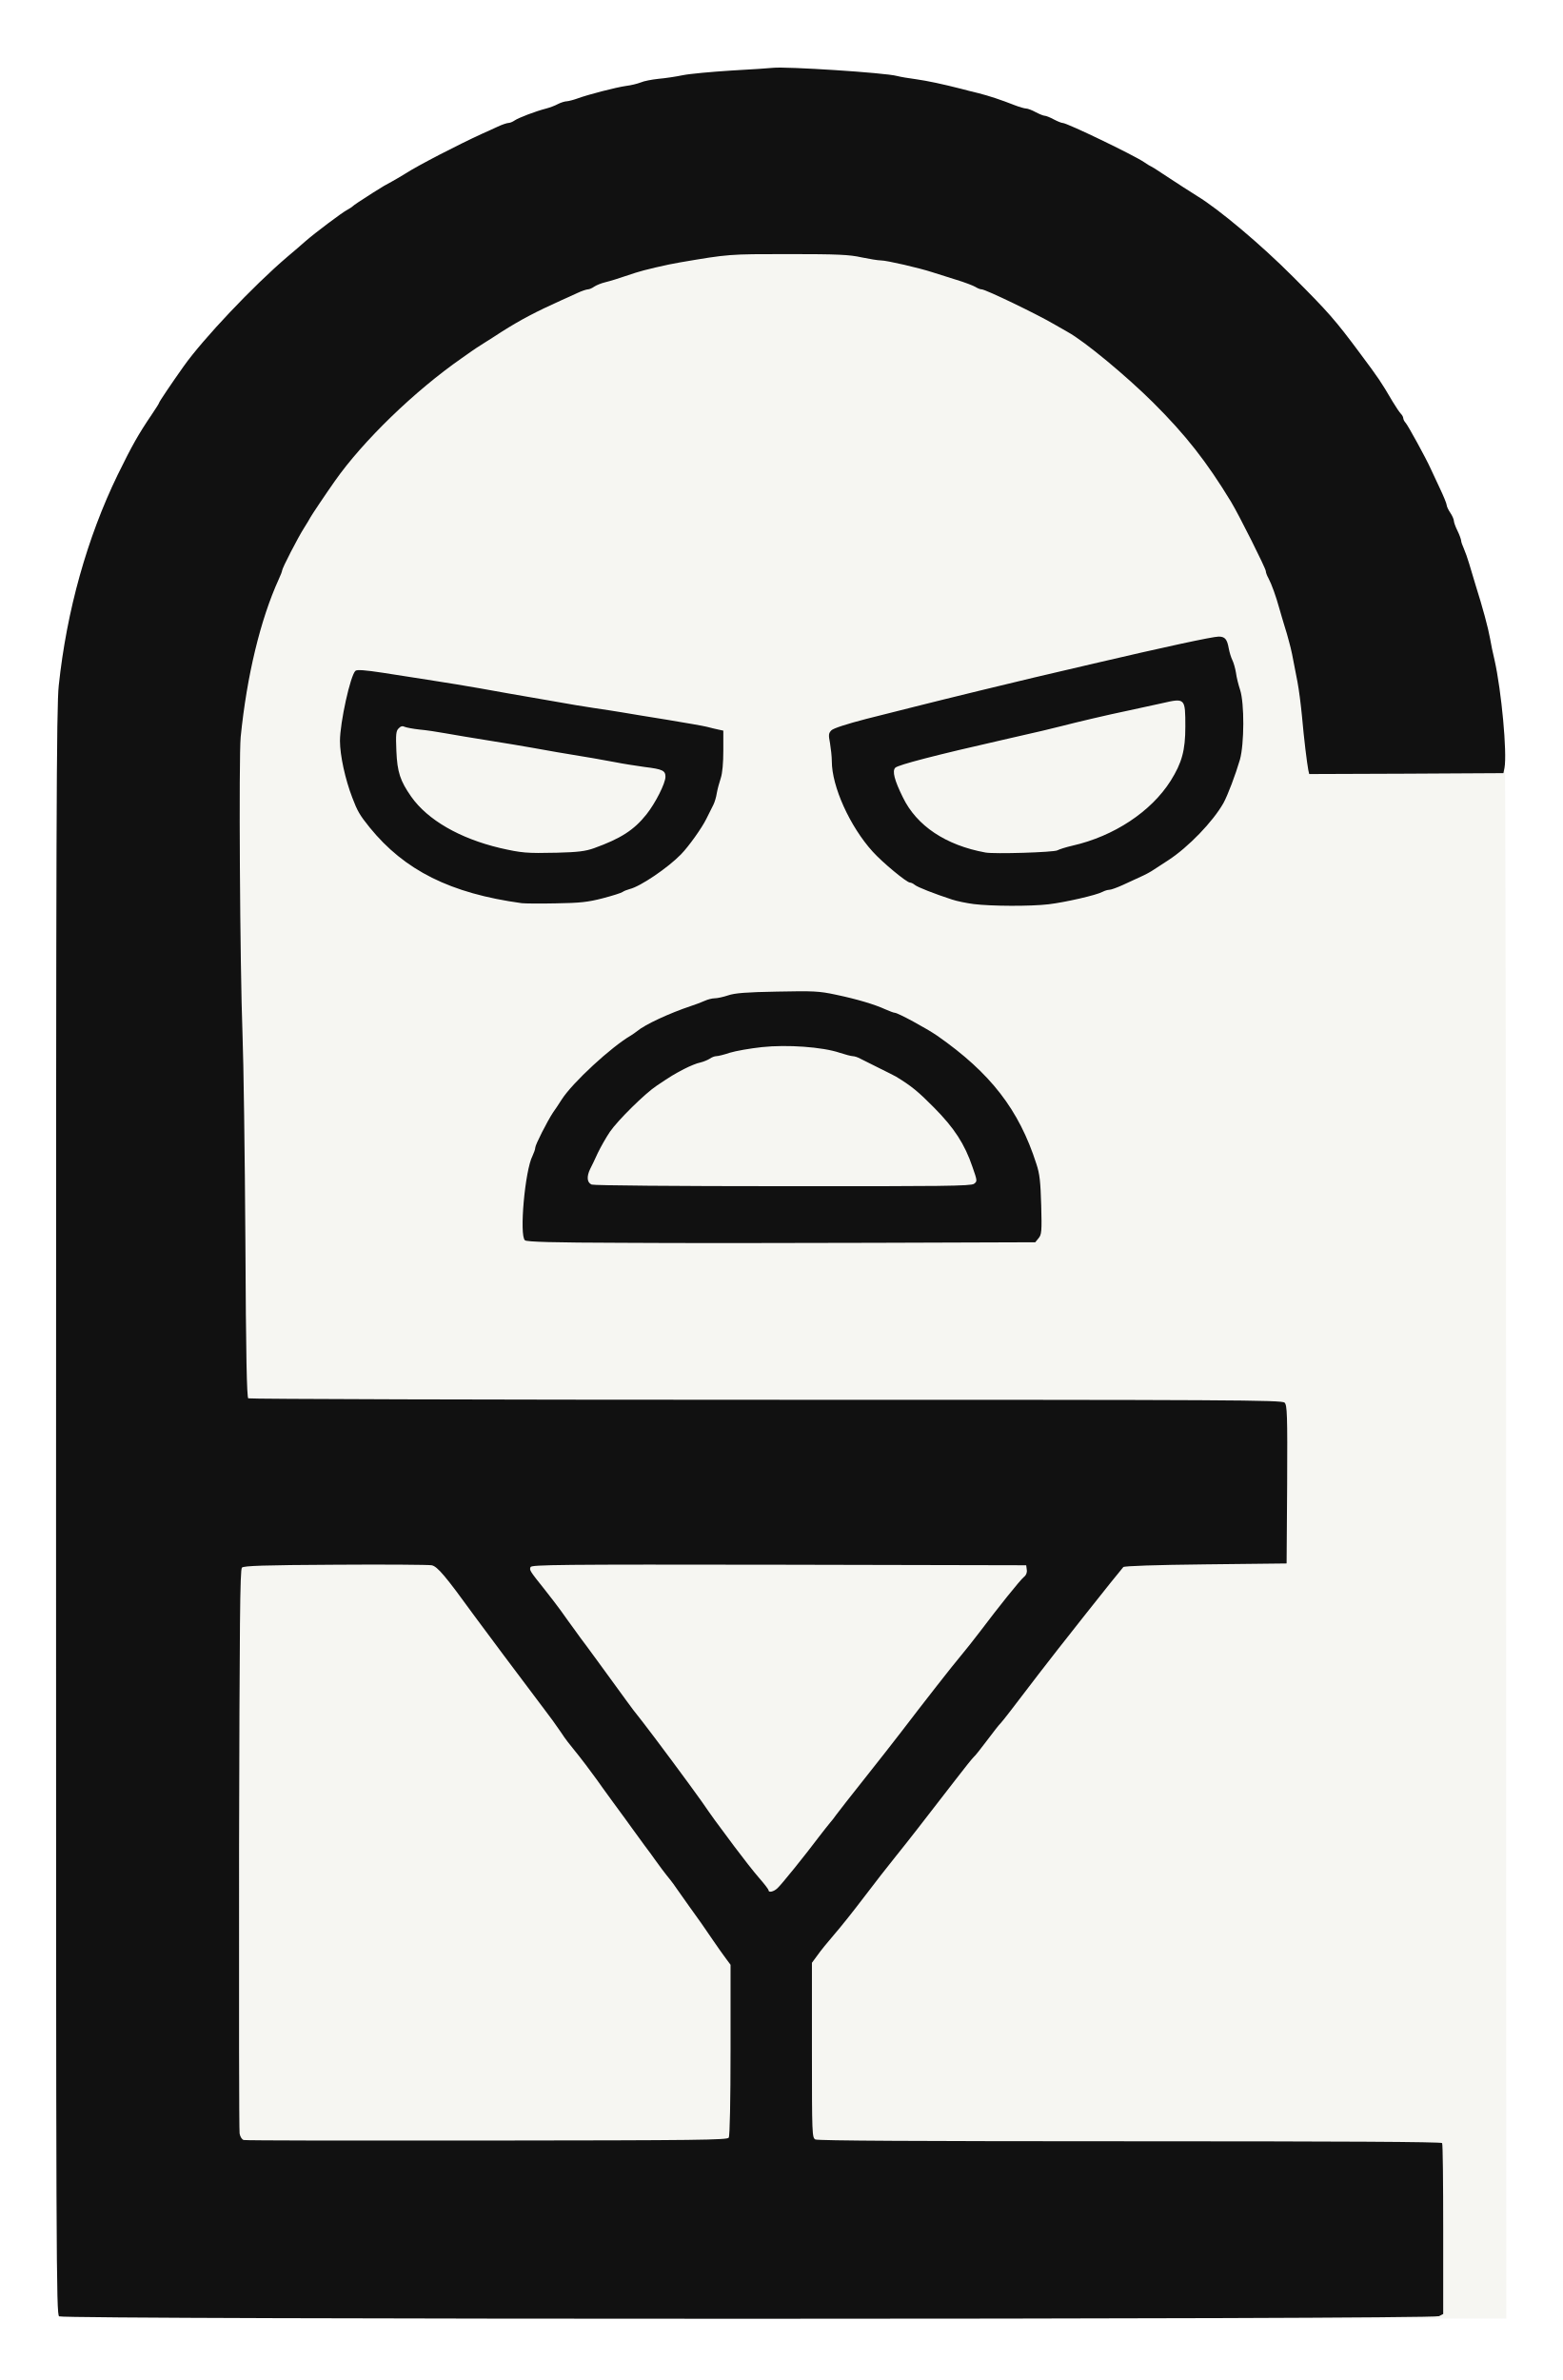
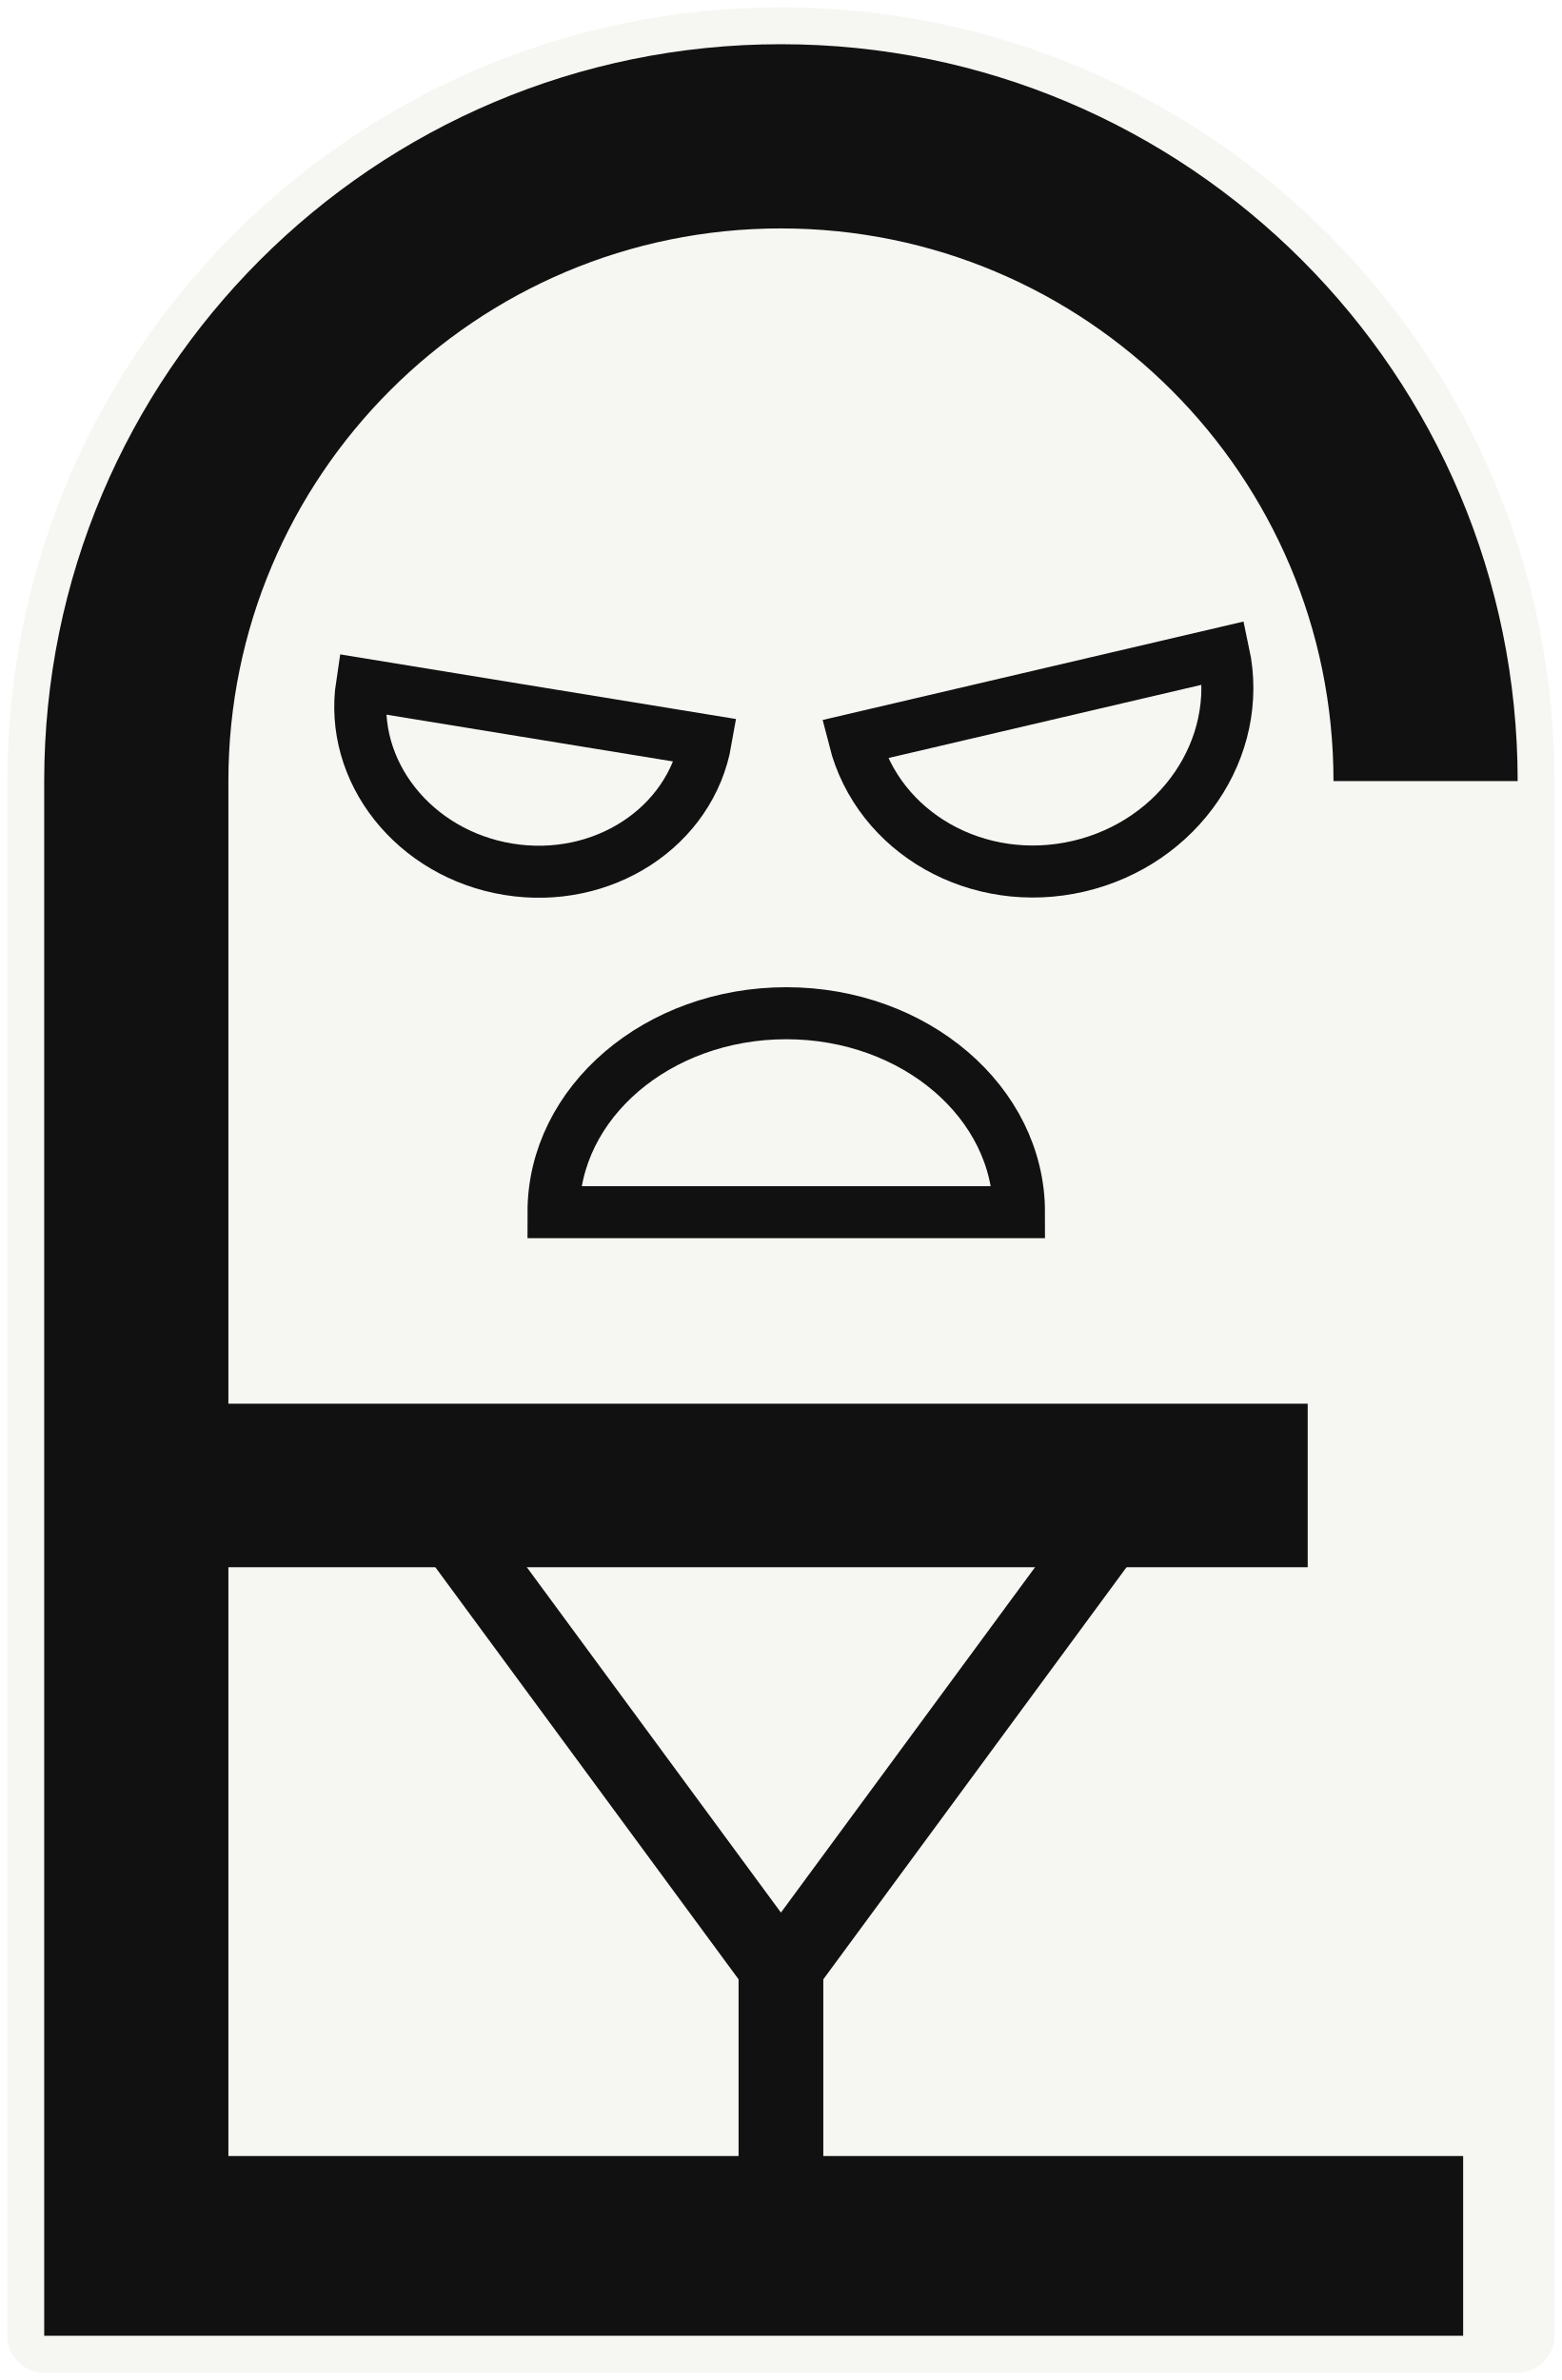
- <svg xmlns="http://www.w3.org/2000/svg" viewBox="0 0 864 1316">
-   <path fill="#f6f6f2" d="M32.7,1280.8C31.1,1279.6 31.0,1252.2 31.0,836.0C31.0,455.6 31.2,390.6 32.5,379.0C36.9,337.6 48.2,297.3 65.1,262.5C73.0,246.4 76.4,240.3 84.2,228.8C86.3,225.7 88.0,223.0 88.0,222.7C88.0,222.2 94.8,212.1 101.6,202.5C112.4,187.3 140.0,158.1 158.9,142.0C162.5,139.0 167.0,135.1 168.9,133.4C174.3,128.7 189.3,117.4 192.1,116.0C193.4,115.3 194.7,114.4 195.0,114.1C195.5,113.5 199.3,111.0 206.5,106.4C212.0,102.9 213.5,102.1 216.5,100.5C218.2,99.6 221.5,97.6 224.0,96.1C230.9,91.6 253.4,80.0 266.5,74.0C268.7,73.0 272.6,71.3 275.1,70.1C277.6,68.9 280.4,68.0 281.1,68.0C281.9,68.0 283.5,67.4 284.6,66.6C286.8,65.1 296.2,61.5 302.1,60.0C304.0,59.5 307.0,58.4 308.6,57.5C310.2,56.7 312.4,56.0 313.5,56.0C314.6,55.9 317.3,55.2 319.5,54.4C325.2,52.3 340.6,48.3 346.3,47.5C348.9,47.2 352.5,46.3 354.3,45.6C356.1,44.8 360.4,44.0 364.0,43.6C367.6,43.3 373.7,42.4 377.5,41.6C381.4,40.8 393.5,39.7 404.5,39.0C415.5,38.4 425.9,37.7 427.5,37.5C434.6,36.7 489.4,40.2 496.0,42.0C497.9,42.5 502.6,43.3 506.5,43.8C512.9,44.7 521.3,46.5 531.5,49.1C533.7,49.7 538.0,50.8 541.0,51.5C546.9,53.0 553.6,55.2 561.2,58.2C563.8,59.2 566.6,60.0 567.4,60.0C568.3,60.0 570.7,60.9 572.7,62.0C574.8,63.1 577.0,64.0 577.7,64.0C578.4,64.0 580.7,64.9 582.7,66.0C584.8,67.1 587.0,68.0 587.7,68.0C590.1,68.0 626.8,85.7 632.6,89.6C634.5,90.9 636.3,92.0 636.5,92.0C636.7,92.0 639.5,93.7 642.7,95.9C649.8,100.6 659.9,107.1 662.2,108.5C673.9,115.6 697.3,135.2 715.0,153.0C734.4,172.4 738.4,176.9 752.2,195.5C762.5,209.3 763.7,211.1 770.1,222.0C771.9,225.0 774.0,228.1 774.7,228.8C775.4,229.5 776.0,230.6 776.0,231.2C776.0,231.8 776.6,233.1 777.4,233.9C778.7,235.4 788.6,253.4 791.1,259.0C791.8,260.4 794.0,265.2 796.1,269.7C798.3,274.3 800.0,278.5 800.0,279.2C800.0,279.9 800.9,281.9 802.0,283.5C803.1,285.1 804.0,287.2 804.0,288.0C804.0,288.8 804.9,291.3 806.0,293.5C807.1,295.7 807.9,298.1 808.0,298.8C808.0,299.6 808.7,301.6 809.5,303.3C810.3,305.1 811.6,308.8 812.4,311.5C813.2,314.2 814.8,319.6 816.0,323.5C819.9,335.8 823.0,347.3 824.0,353.0C824.5,356.0 825.6,361.4 826.5,365.0C829.2,376.8 831.2,393.3 832.1,409.5C832.5,418.3 832.9,618.2 832.9,853.8L833.0,1282.0L433.7,1282.0C115.8,1282.0 34.0,1281.7 32.7,1280.8Z" />
-   <path fill="#111" d="M32.7,1280.8C31.1,1279.6 31.0,1252.2 31.0,836.0C31.0,455.6 31.2,390.6 32.5,379.0C36.9,337.6 48.2,297.3 65.1,262.5C73.0,246.4 76.4,240.3 84.2,228.8C86.3,225.7 88.0,223.0 88.0,222.7C88.0,222.2 94.8,212.1 101.6,202.5C112.4,187.3 140.0,158.1 158.9,142.0C162.5,139.0 167.0,135.1 168.9,133.4C174.3,128.7 189.3,117.4 192.1,116.0C193.4,115.3 194.7,114.4 195.0,114.1C195.5,113.5 199.3,111.0 206.5,106.4C212.0,102.9 213.5,102.1 216.5,100.5C218.2,99.6 221.5,97.6 224.0,96.1C230.9,91.6 253.4,80.0 266.5,74.0C268.7,73.0 272.6,71.3 275.1,70.1C277.6,68.9 280.4,68.0 281.1,68.0C281.9,68.0 283.5,67.4 284.6,66.6C286.8,65.1 296.2,61.5 302.1,60.0C304.0,59.5 307.0,58.4 308.6,57.5C310.2,56.7 312.4,56.0 313.5,56.0C314.6,55.9 317.3,55.2 319.5,54.4C325.2,52.3 340.6,48.3 346.3,47.5C348.9,47.2 352.5,46.3 354.3,45.6C356.1,44.8 360.4,44.0 364.0,43.6C367.6,43.3 373.7,42.4 377.5,41.6C381.4,40.8 393.5,39.7 404.5,39.0C415.5,38.4 425.9,37.7 427.5,37.5C434.6,36.7 489.4,40.2 496.0,42.0C497.9,42.5 502.6,43.3 506.5,43.8C512.9,44.7 521.3,46.5 531.5,49.1C533.7,49.7 538.0,50.8 541.0,51.5C546.9,53.0 553.6,55.2 561.2,58.2C563.8,59.2 566.6,60.0 567.4,60.0C568.3,60.0 570.7,60.9 572.7,62.0C574.8,63.1 577.0,64.0 577.7,64.0C578.4,64.0 580.7,64.9 582.7,66.0C584.8,67.1 587.0,68.0 587.7,68.0C590.1,68.0 626.8,85.7 632.6,89.6C634.5,90.9 636.3,92.0 636.5,92.0C636.7,92.0 639.5,93.7 642.7,95.9C649.8,100.6 659.9,107.1 662.2,108.5C673.9,115.6 697.3,135.2 715.0,153.0C734.4,172.4 738.4,176.9 752.2,195.5C762.5,209.3 763.7,211.1 770.1,222.0C771.9,225.0 774.0,228.1 774.7,228.8C775.4,229.5 776.0,230.6 776.0,231.2C776.0,231.8 776.6,233.1 777.4,233.9C778.7,235.4 788.6,253.4 791.1,259.0C791.8,260.4 794.0,265.2 796.1,269.7C798.3,274.3 800.0,278.5 800.0,279.2C800.0,279.9 800.9,281.9 802.0,283.5C803.1,285.1 804.0,287.2 804.0,288.0C804.0,288.8 804.9,291.3 806.0,293.5C807.1,295.7 807.9,298.1 808.0,298.8C808.0,299.6 808.7,301.6 809.5,303.3C810.3,305.1 811.6,308.8 812.4,311.5C813.2,314.2 814.8,319.6 816.0,323.5C819.9,335.8 823.0,347.3 824.0,353.0C824.5,356.0 825.6,361.4 826.5,365.0C830.3,381.9 833.5,416.3 832.0,424.5L831.4,427.5L777.7,427.8L724.0,428.0L723.5,425.8C722.8,422.2 721.1,408.6 720.0,396.0C719.4,389.7 718.3,381.1 717.5,377.0C714.5,361.1 714.1,359.4 712.9,355.0C712.3,352.5 711.1,348.5 710.3,346.0C709.5,343.5 708.3,339.2 707.5,336.5C705.6,329.6 703.2,323.0 701.5,319.8C700.7,318.4 700.0,316.6 700.0,315.8C700.0,314.3 685.2,284.8 680.8,277.5C667.3,255.3 655.7,240.5 637.6,222.5C622.9,207.9 599.9,188.8 590.5,183.6C588.9,182.7 585.7,180.9 583.5,179.6C573.9,173.9 545.0,160.0 542.9,160.0C542.1,160.0 540.6,159.4 539.5,158.7C538.4,158.0 533.5,156.1 528.5,154.6C523.5,153.0 517.7,151.2 515.5,150.5C508.5,148.2 490.4,144.0 487.2,144.0C485.6,144.0 480.7,143.2 476.4,142.3C469.8,140.8 463.1,140.5 436.0,140.5C402.8,140.5 403.1,140.5 376.0,145.1C369.3,146.2 355.6,149.4 351.5,150.8C340.5,154.5 338.1,155.2 334.6,156.1C332.5,156.6 329.8,157.7 328.6,158.5C327.5,159.3 325.9,160.0 325.1,160.0C324.4,160.0 321.6,160.9 319.1,162.1C316.6,163.3 312.7,165.0 310.5,166.0C296.5,172.3 288.1,176.7 277.5,183.4C274.8,185.2 270.2,188.1 267.5,189.8C264.8,191.5 261.7,193.5 260.8,194.2C259.8,194.9 257.4,196.6 255.4,198.0C229.4,216.1 200.8,243.7 185.1,266.1C180.1,273.2 172.6,284.4 171.7,286.0C171.3,286.8 169.7,289.5 168.1,292.0C164.9,297.0 156.0,314.2 156.0,315.5C156.0,315.9 155.2,318.1 154.1,320.4C144.0,342.6 136.5,373.7 133.1,407.5C132.0,418.8 132.7,534.1 134.1,571.5C134.7,586.9 135.4,638.4 135.7,686.0C136.0,750.4 136.5,772.7 137.3,773.2C138.0,773.6 266.8,774.0 423.7,774.0C682.4,774.0 709.0,774.1 710.4,775.6C711.8,777.0 712.0,782.1 711.8,820.8L711.5,864.5L666.8,865.0C638.9,865.3 621.7,865.9 621.2,866.5C618.9,869.0 583.4,913.8 574.5,925.5C559.5,945.2 554.7,951.4 553.3,952.9C552.5,953.6 549.2,957.9 545.8,962.4C542.5,966.8 539.2,971.0 538.5,971.5C537.9,972.0 533.3,977.7 528.4,984.1C508.6,1009.7 503.2,1016.7 495.8,1025.9C491.5,1031.2 483.4,1041.6 477.8,1049.0C472.2,1056.4 464.8,1065.7 461.3,1069.7C457.9,1073.6 453.7,1078.8 452.1,1081.1L449.0,1085.3L449.0,1133.6C449.0,1180.4 449.1,1182.0 450.9,1183.0C452.2,1183.7 508.2,1184.0 624.9,1184.0C741.6,1184.0 797.1,1184.3 797.5,1185.0C797.9,1185.6 798.1,1207.1 798.1,1232.8L798.1,1279.5L795.8,1280.7C792.4,1282.6 35.2,1282.6 32.7,1280.8ZM403.0,1182.0C403.6,1181.1 404.0,1161.3 404.0,1133.4L404.0,1086.4L401.4,1082.9C400.0,1081.0 396.8,1076.6 394.4,1073.0C388.6,1064.5 387.5,1062.9 381.0,1053.9C378.0,1049.6 374.8,1045.2 374.0,1044.0C373.2,1042.7 371.7,1040.8 370.8,1039.6C368.3,1036.6 363.8,1030.6 362.0,1028.0C361.2,1026.8 358.7,1023.4 356.5,1020.5C354.3,1017.5 351.3,1013.4 349.8,1011.3C348.3,1009.2 343.6,1002.7 339.3,996.9C335.0,991.0 330.8,985.2 330.0,984.0C327.9,981.0 320.6,971.3 316.7,966.6C314.9,964.4 312.8,961.7 312.0,960.5C311.2,959.2 309.6,957.0 308.5,955.4C307.5,953.8 304.3,949.5 301.5,945.8C289.2,929.5 265.2,897.5 262.5,893.7C246.4,871.5 241.9,866.1 238.7,865.5C236.9,865.2 212.9,865.0 185.3,865.2C145.8,865.4 134.8,865.8 133.8,866.8C132.7,867.9 132.5,897.4 132.2,1022.3C132.1,1107.1 132.2,1177.9 132.5,1179.7C132.8,1181.5 133.8,1183.1 134.8,1183.3C135.7,1183.6 196.3,1183.7 269.3,1183.6C386.1,1183.5 402.2,1183.3 403.0,1182.0ZM429.8,1044.2C431.9,1042.4 445.5,1025.5 453.0,1015.5C455.5,1012.3 458.2,1008.8 459.0,1007.9C459.8,1007.0 461.4,1005.0 462.5,1003.4C463.6,1001.9 470.6,992.9 478.1,983.5C485.5,974.2 494.5,962.7 498.1,958.0C510.7,941.5 527.2,920.4 531.3,915.6C533.6,912.9 538.4,906.8 542.0,902.1C552.1,888.7 564.1,873.7 566.3,871.9C567.5,871.0 568.1,869.4 567.8,867.9L567.5,865.5L430.7,865.2C309.2,865.0 293.9,865.2 293.4,866.5C292.7,868.2 292.8,868.4 301.5,879.3C304.8,883.4 308.6,888.5 310.0,890.4C311.4,892.4 313.2,894.9 314.0,896.0C314.8,897.1 316.6,899.6 318.0,901.5C319.4,903.5 322.1,907.2 324.1,909.8C326.0,912.4 332.5,921.2 338.5,929.5C344.5,937.8 349.8,945.0 350.2,945.5C350.6,946.0 352.9,949.0 355.3,952.0C361.7,960.2 381.9,987.4 388.1,996.2C394.4,1005.3 394.9,1006.0 406.1,1021.0C410.8,1027.3 417.0,1035.2 419.8,1038.4C422.7,1041.7 425.0,1044.7 425.0,1045.2C425.0,1046.6 427.7,1046.1 429.8,1044.2ZM343.6,687.2C306.1,687.1 291.3,686.7 290.3,685.8C287.1,683.2 290.3,647.1 294.5,639.1C295.3,637.4 296.0,635.4 296.0,634.6C296.0,633.0 302.7,619.9 305.8,615.2C306.9,613.7 309.0,610.5 310.6,608.0C316.6,598.6 338.1,578.8 349.0,572.5C350.0,571.9 351.5,570.8 352.4,570.1C356.7,566.5 370.3,560.2 382.0,556.3C384.5,555.5 387.9,554.2 389.7,553.4C391.4,552.6 393.9,552.0 395.2,552.0C396.6,552.0 399.9,551.3 402.6,550.4C406.3,549.1 412.8,548.6 429.7,548.3C449.8,547.9 452.9,548.0 462.2,550.0C474.1,552.5 483.7,555.4 489.6,558.1C491.9,559.1 494.2,560.0 494.8,560.0C496.5,560.0 512.5,568.7 518.3,572.7C547.8,593.3 563.5,613.6 573.1,643.5C575.0,649.2 575.4,653.4 575.8,666.5C576.2,681.0 576.0,682.7 574.3,684.7L572.5,686.9L484.0,687.2C435.3,687.4 372.1,687.4 343.6,687.2ZM538.6,654.6C540.5,653.2 540.5,653.0 537.8,645.3C533.5,632.6 527.7,623.7 516.5,612.4C507.7,603.5 503.9,600.4 495.5,595.3C494.4,594.7 490.1,592.5 486.0,590.5C481.9,588.5 477.3,586.2 475.8,585.4C474.4,584.6 472.5,584.0 471.6,584.0C470.7,584.0 467.4,583.1 464.3,582.1C454.8,578.9 435.3,577.5 421.3,579.0C414.8,579.7 406.9,581.1 403.6,582.1C400.4,583.2 397.0,584.0 396.1,584.0C395.2,584.0 393.6,584.6 392.5,585.4C391.4,586.1 389.0,587.1 387.3,587.5C385.5,587.8 381.4,589.5 378.3,591.1C372.6,594.1 371.4,594.8 363.2,600.3C356.8,604.5 341.7,619.4 337.3,625.8C335.2,628.9 332.2,634.2 330.6,637.5C329.1,640.8 327.2,644.8 326.4,646.3C324.3,650.6 324.6,653.9 327.2,655.0C328.5,655.5 373.8,655.9 433.1,655.9C521.4,656.0 536.9,655.8 538.6,654.6ZM538.5,499.9C534.6,499.4 529.2,498.3 526.5,497.4C516.7,494.2 507.5,490.6 505.9,489.3C505.1,488.6 503.8,488.0 503.2,488.0C501.4,488.0 487.9,476.8 482.6,470.9C470.0,457.0 460.0,434.9 460.0,420.9C460.0,418.4 459.5,413.9 459.0,410.9C458.1,406.3 458.2,405.4 459.8,403.8C460.9,402.7 468.3,400.3 479.1,397.5C488.6,395.1 501.0,392.0 506.5,390.6C521.4,386.8 563.4,376.6 572.0,374.6C576.1,373.6 590.9,370.2 604.9,366.9C643.3,357.9 670.7,352.0 673.9,352.0C677.4,352.0 678.6,353.4 679.5,358.5C679.9,360.7 680.8,363.6 681.5,365.0C682.2,366.4 683.1,369.5 683.5,372.0C683.8,374.5 684.9,378.8 685.8,381.5C688.2,388.9 688.1,411.3 685.7,420.0C683.2,428.5 679.0,439.6 676.6,444.0C670.8,454.3 657.1,468.5 646.0,475.7C643.0,477.6 639.4,480.0 638.0,480.9C636.6,481.9 633.5,483.6 631.0,484.7C628.5,485.8 623.9,488.0 620.8,489.4C617.7,490.8 614.4,492.0 613.5,492.0C612.6,492.0 610.9,492.5 609.8,493.1C606.3,495.0 589.1,498.9 580.0,500.0C569.9,501.2 548.3,501.1 538.5,499.9ZM288.5,499.4C249.1,494.0 223.7,481.3 204.4,457.5C198.9,450.7 197.6,448.4 194.8,441.0C190.9,430.9 188.0,417.6 188.0,409.7C188.0,399.6 193.8,373.2 196.6,370.9C197.5,370.2 201.9,370.5 211.7,372.0C253.4,378.5 255.0,378.7 281.0,383.4C289.0,384.8 300.9,386.9 307.5,388.0C314.1,389.2 323.6,390.8 328.5,391.5C333.4,392.2 340.4,393.3 344.0,393.9C347.6,394.5 358.8,396.4 369.0,398.0C379.2,399.7 389.1,401.4 391.0,401.9C392.9,402.4 395.7,403.1 397.2,403.4L400.0,404.0L400.0,415.0C400.0,421.8 399.5,427.5 398.6,430.2C397.8,432.6 396.8,436.3 396.4,438.5C396.1,440.7 395.2,443.6 394.5,445.0C393.8,446.4 392.0,449.9 390.6,452.8C388.1,457.9 380.8,468.1 376.6,472.4C369.3,479.9 354.1,490.2 348.2,491.6C346.7,492.0 345.0,492.7 344.3,493.2C343.7,493.7 338.7,495.3 333.3,496.7C325.2,498.8 320.8,499.3 307.5,499.5C298.7,499.7 290.1,499.6 288.5,499.4ZM328.5,469.0C343.2,463.7 350.6,459.0 357.5,450.3C362.5,444.0 368.0,433.1 368.0,429.5C368.0,426.1 366.4,425.3 356.5,424.1C351.6,423.4 344.4,422.3 340.5,421.5C334.2,420.3 324.7,418.6 308.0,415.9C305.0,415.4 298.9,414.3 294.5,413.5C290.1,412.7 279.3,410.9 270.5,409.5C261.7,408.1 250.9,406.3 246.5,405.5C242.1,404.7 235.6,403.7 232.0,403.4C228.4,403.0 224.7,402.3 223.8,401.9C222.7,401.3 221.6,401.5 220.5,402.7C219.0,404.1 218.8,406.0 219.2,415.4C219.7,426.9 221.3,431.8 227.4,440.5C236.5,453.4 254.2,463.6 276.5,468.9C288.4,471.6 291.0,471.9 308.0,471.5C319.7,471.2 323.7,470.7 328.5,469.0ZM584.7,470.2C585.8,469.6 589.6,468.4 593.1,467.6C616.0,462.4 636.6,448.8 647.4,431.7C653.6,421.8 655.5,414.9 655.5,401.8C655.5,386.0 655.4,385.9 642.8,388.8C637.7,389.9 629.0,391.8 623.5,393.0C612.4,395.3 595.5,399.3 587.0,401.5C581.7,402.9 575.6,404.3 555.0,409.0C517.5,417.5 496.8,422.9 495.1,424.5C493.3,426.3 494.6,431.4 499.3,440.9C506.9,456.6 523.0,467.4 545.0,471.4C549.8,472.3 582.6,471.3 584.7,470.2Z" />
+ <svg xmlns="http://www.w3.org/2000/svg" viewBox="-6 -6 212 323">
+   <path id="tarjeta" fill="#f6f6f2" stroke="#f6f6f2" stroke-width="10" stroke-linejoin="round" d="M0,311V100A100,100 0 0 1 200,100V311Z" />
+   <g id="cuerpo" fill="#111" stroke="#111" stroke-linecap="butt">
+     <path stroke="none" d="M0,311V100A100,100 0 0 1 200,100H175A75,75 0 0 0 25,100V184.5H171.5V206.7H25V286.6H192.6V311Z" />
+     <path d="M56.36,202.7L100,262L143.64,202.7" fill="none" stroke-width="10" stroke-linejoin="miter" stroke-miterlimit="20" />
+     <path d="M100,256V288.6" fill="none" stroke-width="11.5" />
+   </g>
+   <g id="ojo-i" fill="#111" stroke="#111" stroke-linecap="butt" style="transform-origin:64.8px 99.1px">
+     <path d="M43.13,86.87L89.81,94.49A23.65,21.78 9.27 0 1 43.13,86.87Z" fill="none" stroke-width="7.06" stroke-linejoin="miter" stroke-miterlimit="20" />
+   </g>
+   <g id="ojo-d" fill="#111" stroke="#111" stroke-linecap="butt" style="transform-origin:137.2px 97.5px">
+     <path d="M109.97,94.33L160.09,82.61A25.74,24.13 -13.16 0 1 109.97,94.33Z" fill="none" stroke-width="7.06" stroke-linejoin="miter" stroke-miterlimit="20" />
+   </g>
+   <g id="boca" fill="#111" stroke="#111" stroke-linecap="butt" style="transform-origin:100.5px 148.1px">
+     <path d="M69.13,158.51L132.31,158.51A31.59,27 0 0 0 69.13,158.51Z" fill="none" stroke-width="7.06" stroke-linejoin="miter" stroke-miterlimit="20" />
+   </g>
</svg>
